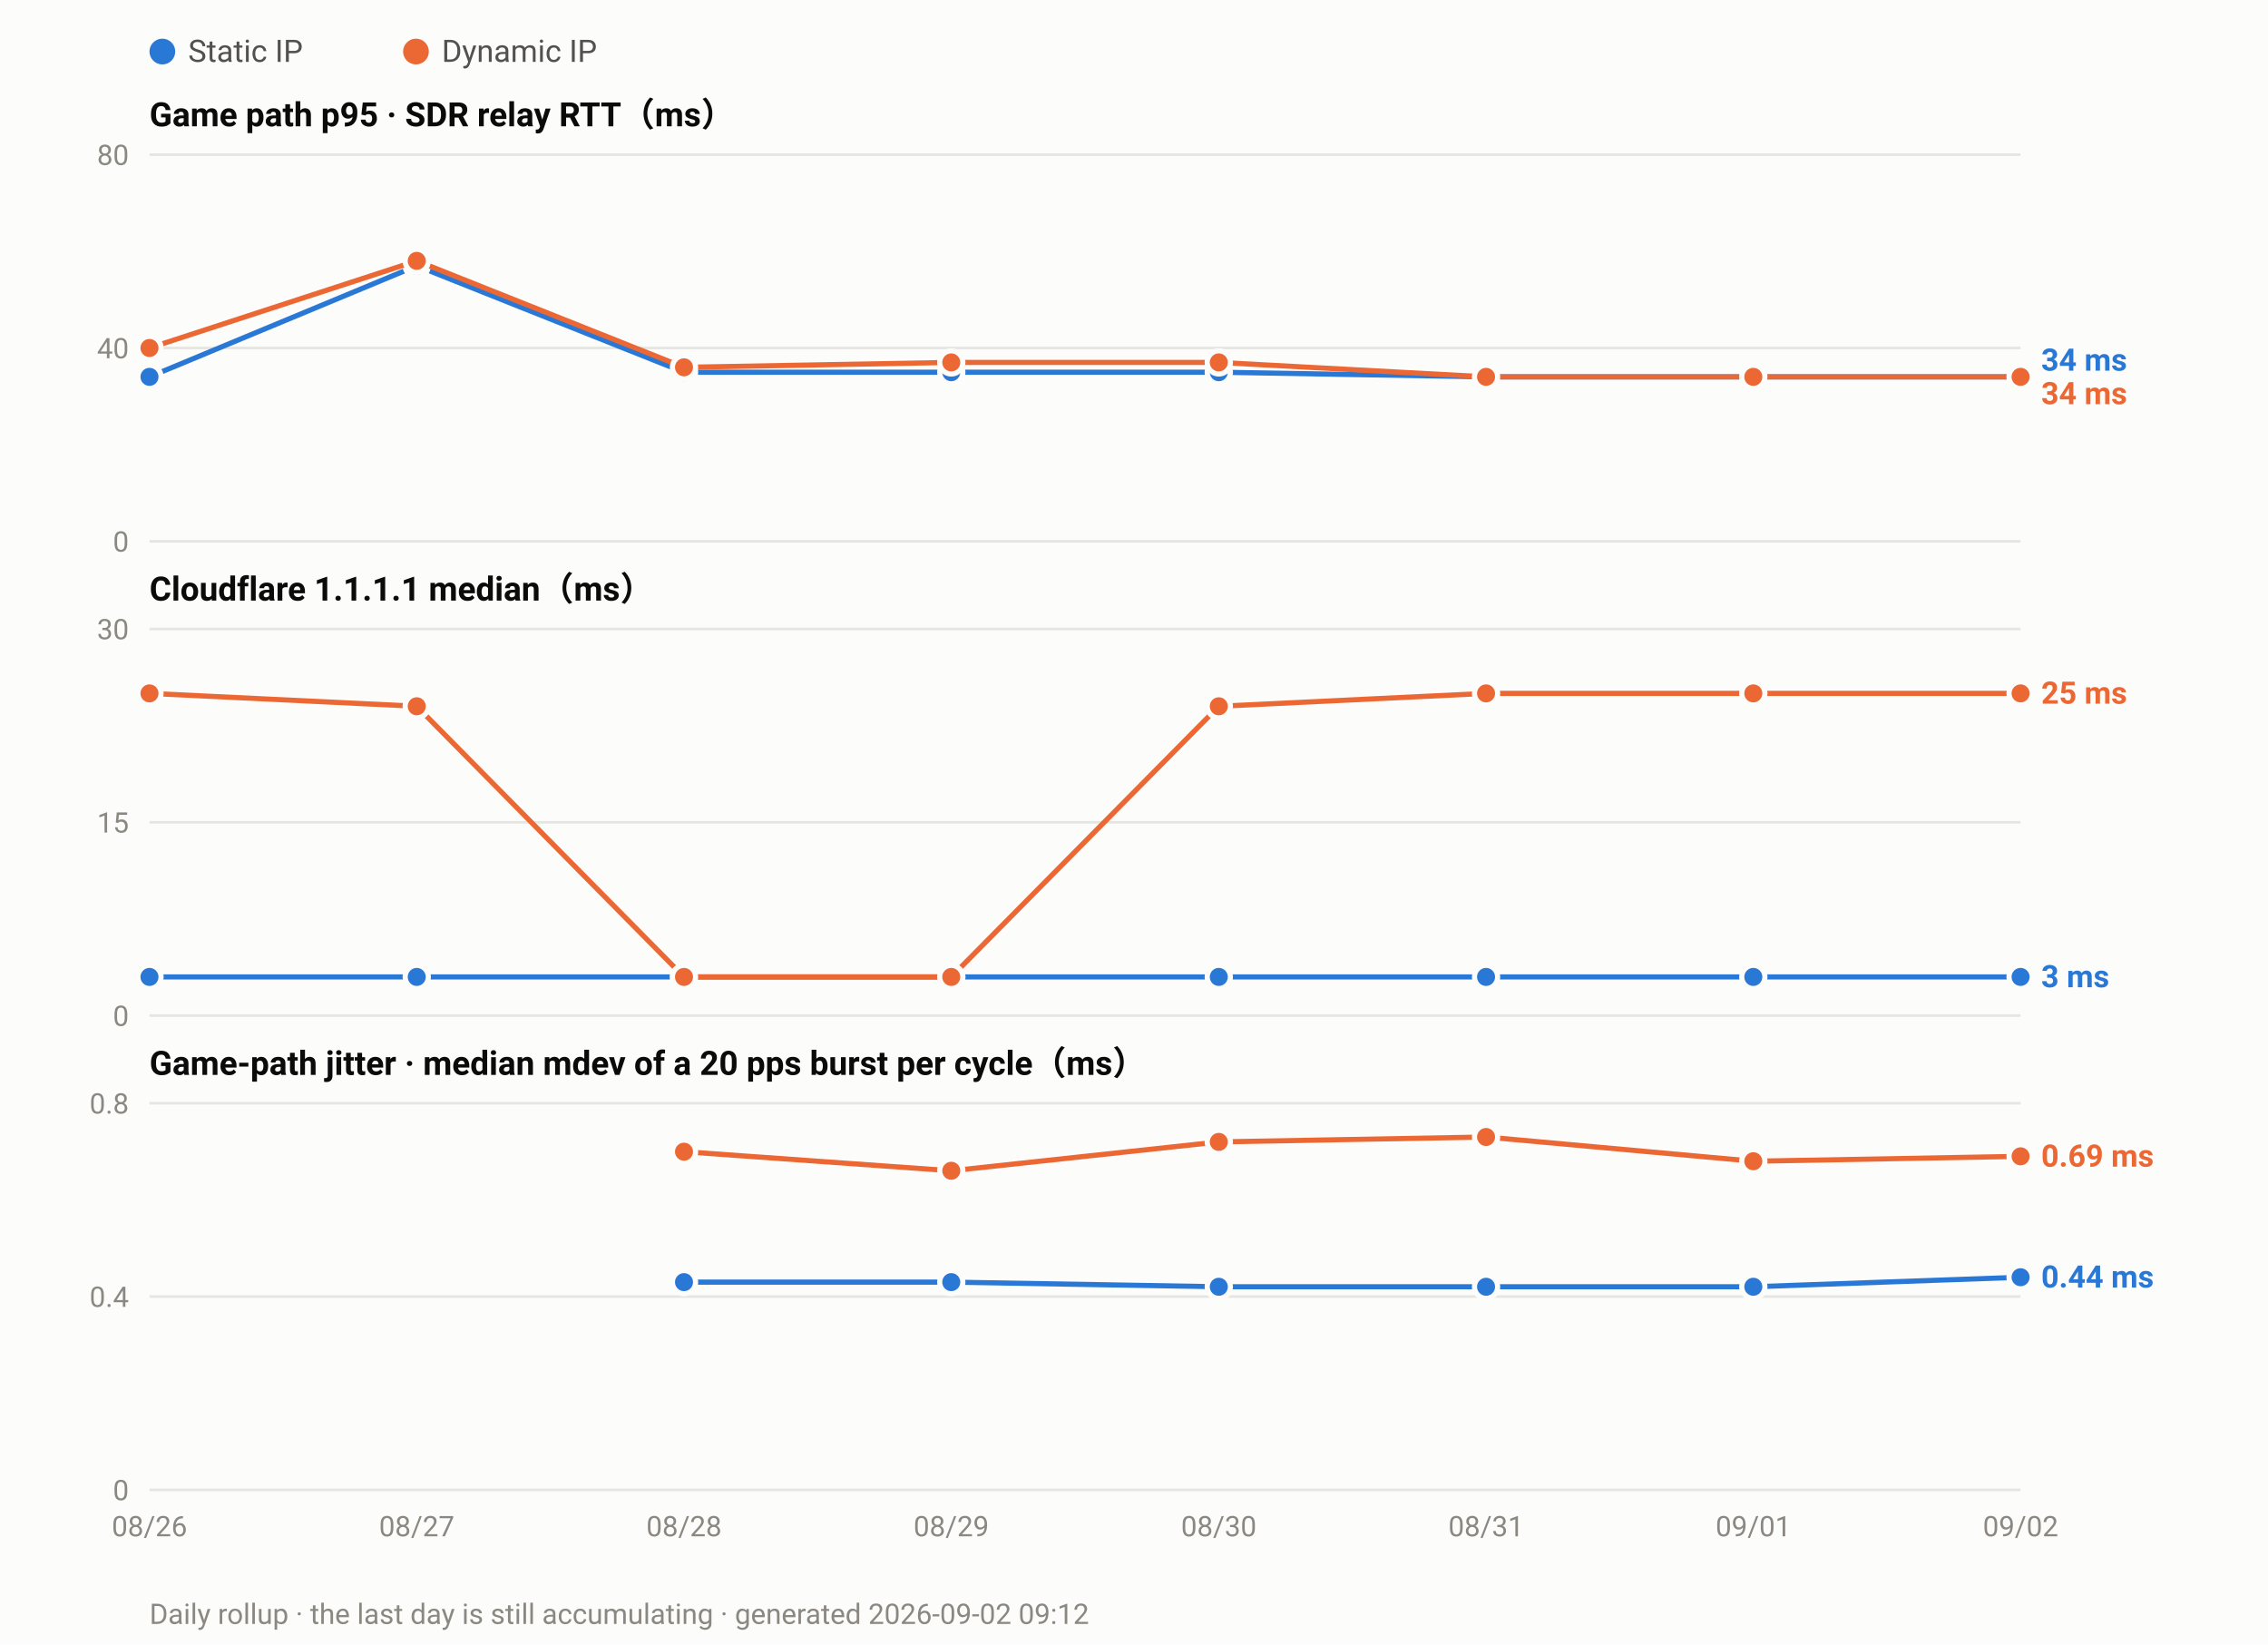
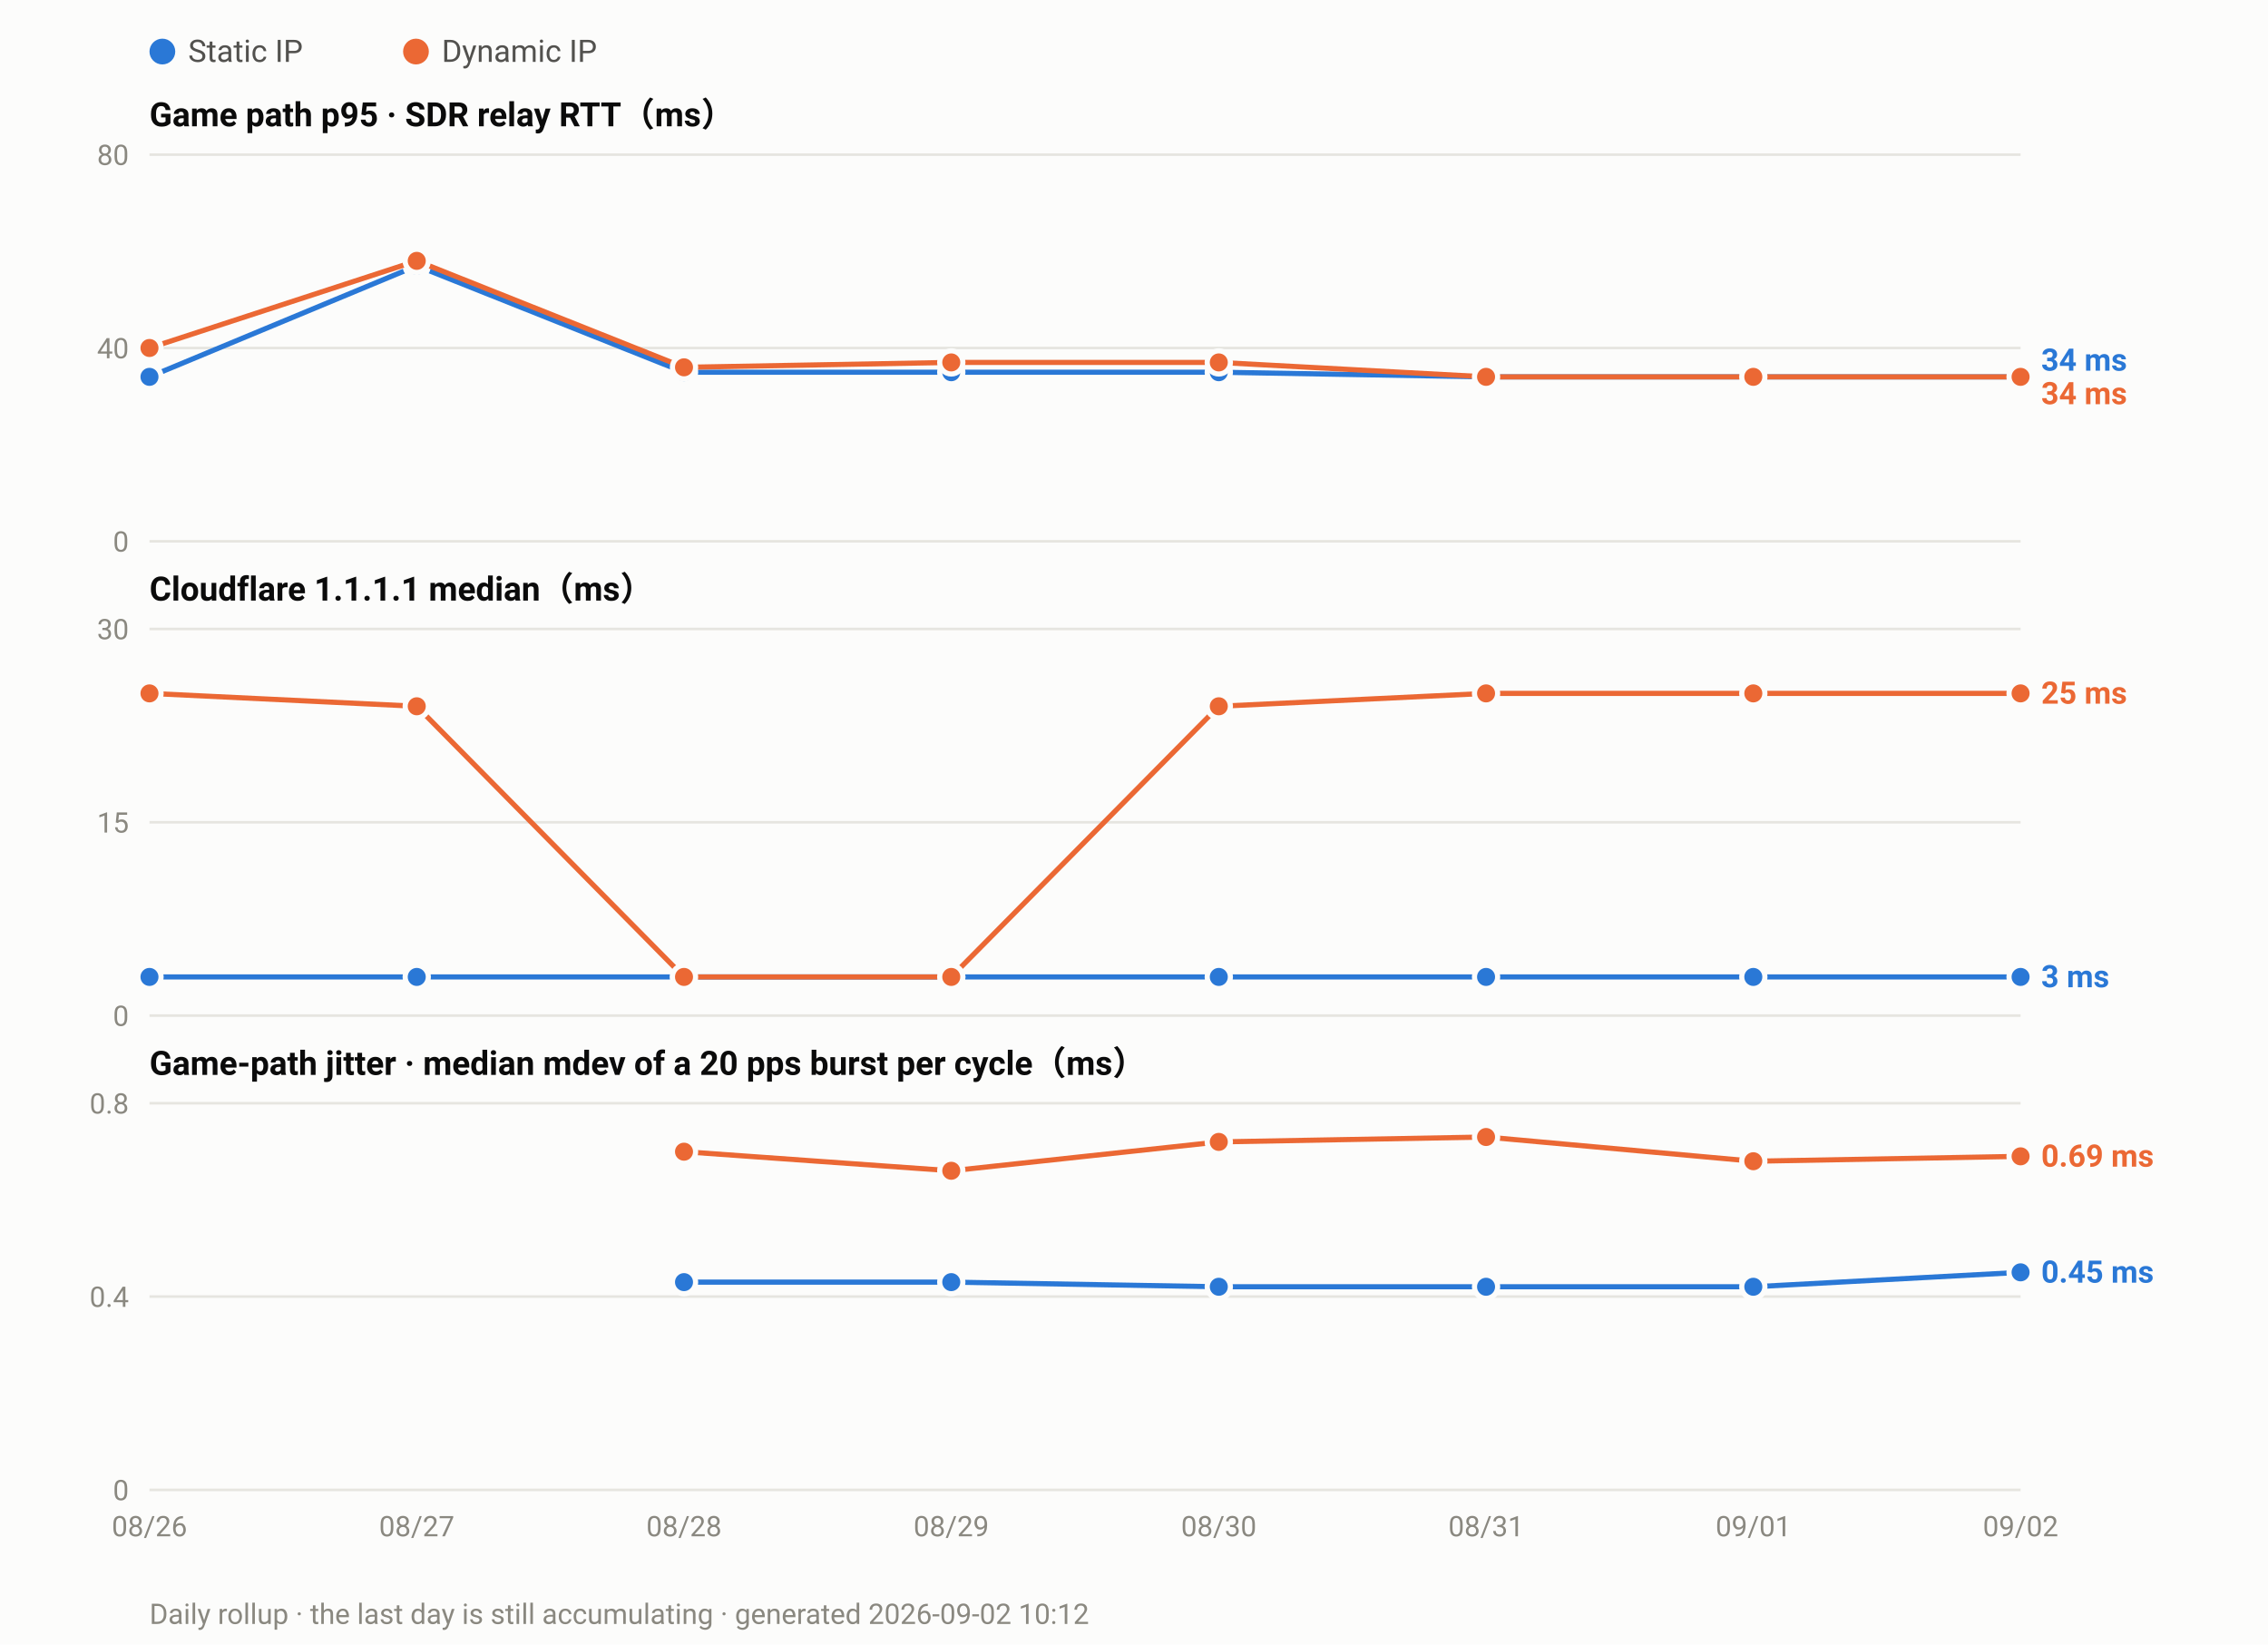
<svg xmlns="http://www.w3.org/2000/svg" width="880" height="638" viewBox="0 0 880 638" font-family="ui-sans-serif,-apple-system,Segoe UI,Roboto,Helvetica,Arial,sans-serif">
  <rect width="880" height="638" fill="#fcfcfb" />
  <circle cx="63.0" cy="20" r="5" fill="#2a78d6" />
  <text x="73.0" y="24" font-size="12" fill="#52514e">Static IP</text>
  <circle cx="161.4" cy="20" r="5" fill="#eb6834" />
  <text x="171.4" y="24" font-size="12" fill="#52514e">Dynamic IP</text>
  <text x="58" y="49.0" font-size="13" font-weight="600" fill="#0b0b0b">Game path p95 · SDR relay RTT（ms）</text>
  <line x1="58" y1="210.0" x2="784.0" y2="210.0" stroke="#e6e5e0" stroke-width="1" />
  <text x="50" y="214.0" font-size="11" text-anchor="end" fill="#8a8880">0</text>
  <line x1="58" y1="135.0" x2="784.0" y2="135.0" stroke="#e6e5e0" stroke-width="1" />
  <text x="50" y="139.0" font-size="11" text-anchor="end" fill="#8a8880">40</text>
  <line x1="58" y1="60.0" x2="784.0" y2="60.0" stroke="#e6e5e0" stroke-width="1" />
  <text x="50" y="64.0" font-size="11" text-anchor="end" fill="#8a8880">80</text>
  <polyline fill="none" stroke="#2a78d6" stroke-width="2" stroke-linejoin="round" points="58.0,146.2 161.7,103.1 265.4,144.4 369.1,144.4 472.9,144.4 576.6,146.2 680.3,146.2 784.0,146.2" />
  <circle cx="58.0" cy="146.2" r="4.5" fill="#2a78d6" stroke="#fcfcfb" stroke-width="2" />
  <circle cx="161.7" cy="103.1" r="4.5" fill="#2a78d6" stroke="#fcfcfb" stroke-width="2" />
  <circle cx="265.4" cy="144.4" r="4.5" fill="#2a78d6" stroke="#fcfcfb" stroke-width="2" />
  <circle cx="369.1" cy="144.4" r="4.5" fill="#2a78d6" stroke="#fcfcfb" stroke-width="2" />
  <circle cx="472.9" cy="144.4" r="4.5" fill="#2a78d6" stroke="#fcfcfb" stroke-width="2" />
  <circle cx="576.6" cy="146.2" r="4.5" fill="#2a78d6" stroke="#fcfcfb" stroke-width="2" />
  <circle cx="680.3" cy="146.2" r="4.5" fill="#2a78d6" stroke="#fcfcfb" stroke-width="2" />
  <circle cx="784.0" cy="146.2" r="4.5" fill="#2a78d6" stroke="#fcfcfb" stroke-width="2" />
  <polyline fill="none" stroke="#eb6834" stroke-width="2" stroke-linejoin="round" points="58.0,135.0 161.7,101.2 265.4,142.5 369.1,140.6 472.9,140.6 576.6,146.2 680.3,146.2 784.0,146.2" />
  <circle cx="58.0" cy="135.0" r="4.5" fill="#eb6834" stroke="#fcfcfb" stroke-width="2" />
  <circle cx="161.7" cy="101.2" r="4.5" fill="#eb6834" stroke="#fcfcfb" stroke-width="2" />
  <circle cx="265.4" cy="142.5" r="4.5" fill="#eb6834" stroke="#fcfcfb" stroke-width="2" />
  <circle cx="369.1" cy="140.6" r="4.5" fill="#eb6834" stroke="#fcfcfb" stroke-width="2" />
  <circle cx="472.9" cy="140.6" r="4.5" fill="#eb6834" stroke="#fcfcfb" stroke-width="2" />
  <circle cx="576.6" cy="146.2" r="4.5" fill="#eb6834" stroke="#fcfcfb" stroke-width="2" />
  <circle cx="680.3" cy="146.2" r="4.5" fill="#eb6834" stroke="#fcfcfb" stroke-width="2" />
  <circle cx="784.0" cy="146.2" r="4.5" fill="#eb6834" stroke="#fcfcfb" stroke-width="2" />
  <text x="792.0" y="143.8" font-size="12" font-weight="600" fill="#2a78d6">34 ms</text>
  <text x="792.0" y="156.8" font-size="12" font-weight="600" fill="#eb6834">34 ms</text>
  <text x="58" y="233.0" font-size="13" font-weight="600" fill="#0b0b0b">Cloudflare 1.1.1.1 median（ms）</text>
  <line x1="58" y1="394.0" x2="784.0" y2="394.0" stroke="#e6e5e0" stroke-width="1" />
  <text x="50" y="398.0" font-size="11" text-anchor="end" fill="#8a8880">0</text>
  <line x1="58" y1="319.0" x2="784.0" y2="319.0" stroke="#e6e5e0" stroke-width="1" />
  <text x="50" y="323.0" font-size="11" text-anchor="end" fill="#8a8880">15</text>
  <line x1="58" y1="244.0" x2="784.0" y2="244.0" stroke="#e6e5e0" stroke-width="1" />
  <text x="50" y="248.0" font-size="11" text-anchor="end" fill="#8a8880">30</text>
  <polyline fill="none" stroke="#2a78d6" stroke-width="2" stroke-linejoin="round" points="58.0,379.0 161.7,379.0 265.4,379.0 369.1,379.0 472.9,379.0 576.6,379.0 680.3,379.0 784.0,379.0" />
  <circle cx="58.0" cy="379.0" r="4.5" fill="#2a78d6" stroke="#fcfcfb" stroke-width="2" />
  <circle cx="161.7" cy="379.0" r="4.5" fill="#2a78d6" stroke="#fcfcfb" stroke-width="2" />
  <circle cx="265.4" cy="379.0" r="4.5" fill="#2a78d6" stroke="#fcfcfb" stroke-width="2" />
  <circle cx="369.1" cy="379.0" r="4.5" fill="#2a78d6" stroke="#fcfcfb" stroke-width="2" />
  <circle cx="472.9" cy="379.0" r="4.5" fill="#2a78d6" stroke="#fcfcfb" stroke-width="2" />
  <circle cx="576.6" cy="379.0" r="4.5" fill="#2a78d6" stroke="#fcfcfb" stroke-width="2" />
  <circle cx="680.3" cy="379.0" r="4.5" fill="#2a78d6" stroke="#fcfcfb" stroke-width="2" />
  <circle cx="784.0" cy="379.0" r="4.5" fill="#2a78d6" stroke="#fcfcfb" stroke-width="2" />
  <polyline fill="none" stroke="#eb6834" stroke-width="2" stroke-linejoin="round" points="58.0,269.0 161.7,274.0 265.4,379.0 369.1,379.0 472.9,274.0 576.6,269.0 680.3,269.0 784.0,269.0" />
  <circle cx="58.0" cy="269.0" r="4.5" fill="#eb6834" stroke="#fcfcfb" stroke-width="2" />
  <circle cx="161.7" cy="274.0" r="4.5" fill="#eb6834" stroke="#fcfcfb" stroke-width="2" />
  <circle cx="265.4" cy="379.0" r="4.5" fill="#eb6834" stroke="#fcfcfb" stroke-width="2" />
  <circle cx="369.1" cy="379.0" r="4.5" fill="#eb6834" stroke="#fcfcfb" stroke-width="2" />
  <circle cx="472.9" cy="274.0" r="4.5" fill="#eb6834" stroke="#fcfcfb" stroke-width="2" />
  <circle cx="576.6" cy="269.0" r="4.5" fill="#eb6834" stroke="#fcfcfb" stroke-width="2" />
  <circle cx="680.3" cy="269.0" r="4.5" fill="#eb6834" stroke="#fcfcfb" stroke-width="2" />
  <circle cx="784.0" cy="269.0" r="4.5" fill="#eb6834" stroke="#fcfcfb" stroke-width="2" />
  <text x="792.0" y="273.0" font-size="12" font-weight="600" fill="#eb6834">25 ms</text>
  <text x="792.0" y="383.0" font-size="12" font-weight="600" fill="#2a78d6">3 ms</text>
  <text x="58" y="417.0" font-size="13" font-weight="600" fill="#0b0b0b">Game-path jitter · median mdev of a 20 pps burst per cycle（ms）</text>
  <line x1="58" y1="578.0" x2="784.0" y2="578.0" stroke="#e6e5e0" stroke-width="1" />
  <text x="50" y="582.0" font-size="11" text-anchor="end" fill="#8a8880">0</text>
  <line x1="58" y1="503.0" x2="784.0" y2="503.0" stroke="#e6e5e0" stroke-width="1" />
  <text x="50" y="507.0" font-size="11" text-anchor="end" fill="#8a8880">0.4</text>
  <line x1="58" y1="428.0" x2="784.0" y2="428.0" stroke="#e6e5e0" stroke-width="1" />
  <text x="50" y="432.0" font-size="11" text-anchor="end" fill="#8a8880">0.8</text>
-   <polyline fill="none" stroke="#2a78d6" stroke-width="2" stroke-linejoin="round" points="265.4,497.4 369.1,497.4 472.9,499.2 576.6,499.2 680.3,499.2 784.0,495.5" />
+   <polyline fill="none" stroke="#2a78d6" stroke-width="2" stroke-linejoin="round" points="265.4,497.4 369.1,497.4 472.9,499.2 576.6,499.2 680.3,499.2 784.0,493.6" />
  <circle cx="265.4" cy="497.4" r="4.5" fill="#2a78d6" stroke="#fcfcfb" stroke-width="2" />
  <circle cx="369.1" cy="497.4" r="4.5" fill="#2a78d6" stroke="#fcfcfb" stroke-width="2" />
  <circle cx="472.9" cy="499.2" r="4.5" fill="#2a78d6" stroke="#fcfcfb" stroke-width="2" />
  <circle cx="576.6" cy="499.2" r="4.5" fill="#2a78d6" stroke="#fcfcfb" stroke-width="2" />
  <circle cx="680.3" cy="499.2" r="4.5" fill="#2a78d6" stroke="#fcfcfb" stroke-width="2" />
-   <circle cx="784.0" cy="495.5" r="4.5" fill="#2a78d6" stroke="#fcfcfb" stroke-width="2" />
+   <circle cx="784.0" cy="493.6" r="4.5" fill="#2a78d6" stroke="#fcfcfb" stroke-width="2" />
  <polyline fill="none" stroke="#eb6834" stroke-width="2" stroke-linejoin="round" points="265.4,446.8 369.1,454.2 472.9,443.0 576.6,441.1 680.3,450.5 784.0,448.6" />
  <circle cx="265.4" cy="446.8" r="4.5" fill="#eb6834" stroke="#fcfcfb" stroke-width="2" />
  <circle cx="369.1" cy="454.2" r="4.5" fill="#eb6834" stroke="#fcfcfb" stroke-width="2" />
  <circle cx="472.9" cy="443.0" r="4.5" fill="#eb6834" stroke="#fcfcfb" stroke-width="2" />
  <circle cx="576.6" cy="441.1" r="4.5" fill="#eb6834" stroke="#fcfcfb" stroke-width="2" />
  <circle cx="680.3" cy="450.5" r="4.5" fill="#eb6834" stroke="#fcfcfb" stroke-width="2" />
  <circle cx="784.0" cy="448.6" r="4.5" fill="#eb6834" stroke="#fcfcfb" stroke-width="2" />
  <text x="792.0" y="452.6" font-size="12" font-weight="600" fill="#eb6834">0.69 ms</text>
-   <text x="792.0" y="499.5" font-size="12" font-weight="600" fill="#2a78d6">0.44 ms</text>
+   <text x="792.0" y="497.6" font-size="12" font-weight="600" fill="#2a78d6">0.45 ms</text>
  <text x="58.0" y="596.0" font-size="11" text-anchor="middle" fill="#8a8880">08/26</text>
  <text x="161.7" y="596.0" font-size="11" text-anchor="middle" fill="#8a8880">08/27</text>
  <text x="265.4" y="596.0" font-size="11" text-anchor="middle" fill="#8a8880">08/28</text>
  <text x="369.1" y="596.0" font-size="11" text-anchor="middle" fill="#8a8880">08/29</text>
  <text x="472.9" y="596.0" font-size="11" text-anchor="middle" fill="#8a8880">08/30</text>
  <text x="576.6" y="596.0" font-size="11" text-anchor="middle" fill="#8a8880">08/31</text>
  <text x="680.3" y="596.0" font-size="11" text-anchor="middle" fill="#8a8880">09/01</text>
  <text x="784.0" y="596.0" font-size="11" text-anchor="middle" fill="#8a8880">09/02</text>
-   <text x="58" y="630" font-size="11" fill="#8a8880">Daily rollup · the last day is still accumulating · generated 2026-09-02 09:12</text>
+   <text x="58" y="630" font-size="11" fill="#8a8880">Daily rollup · the last day is still accumulating · generated 2026-09-02 10:12</text>
</svg>
